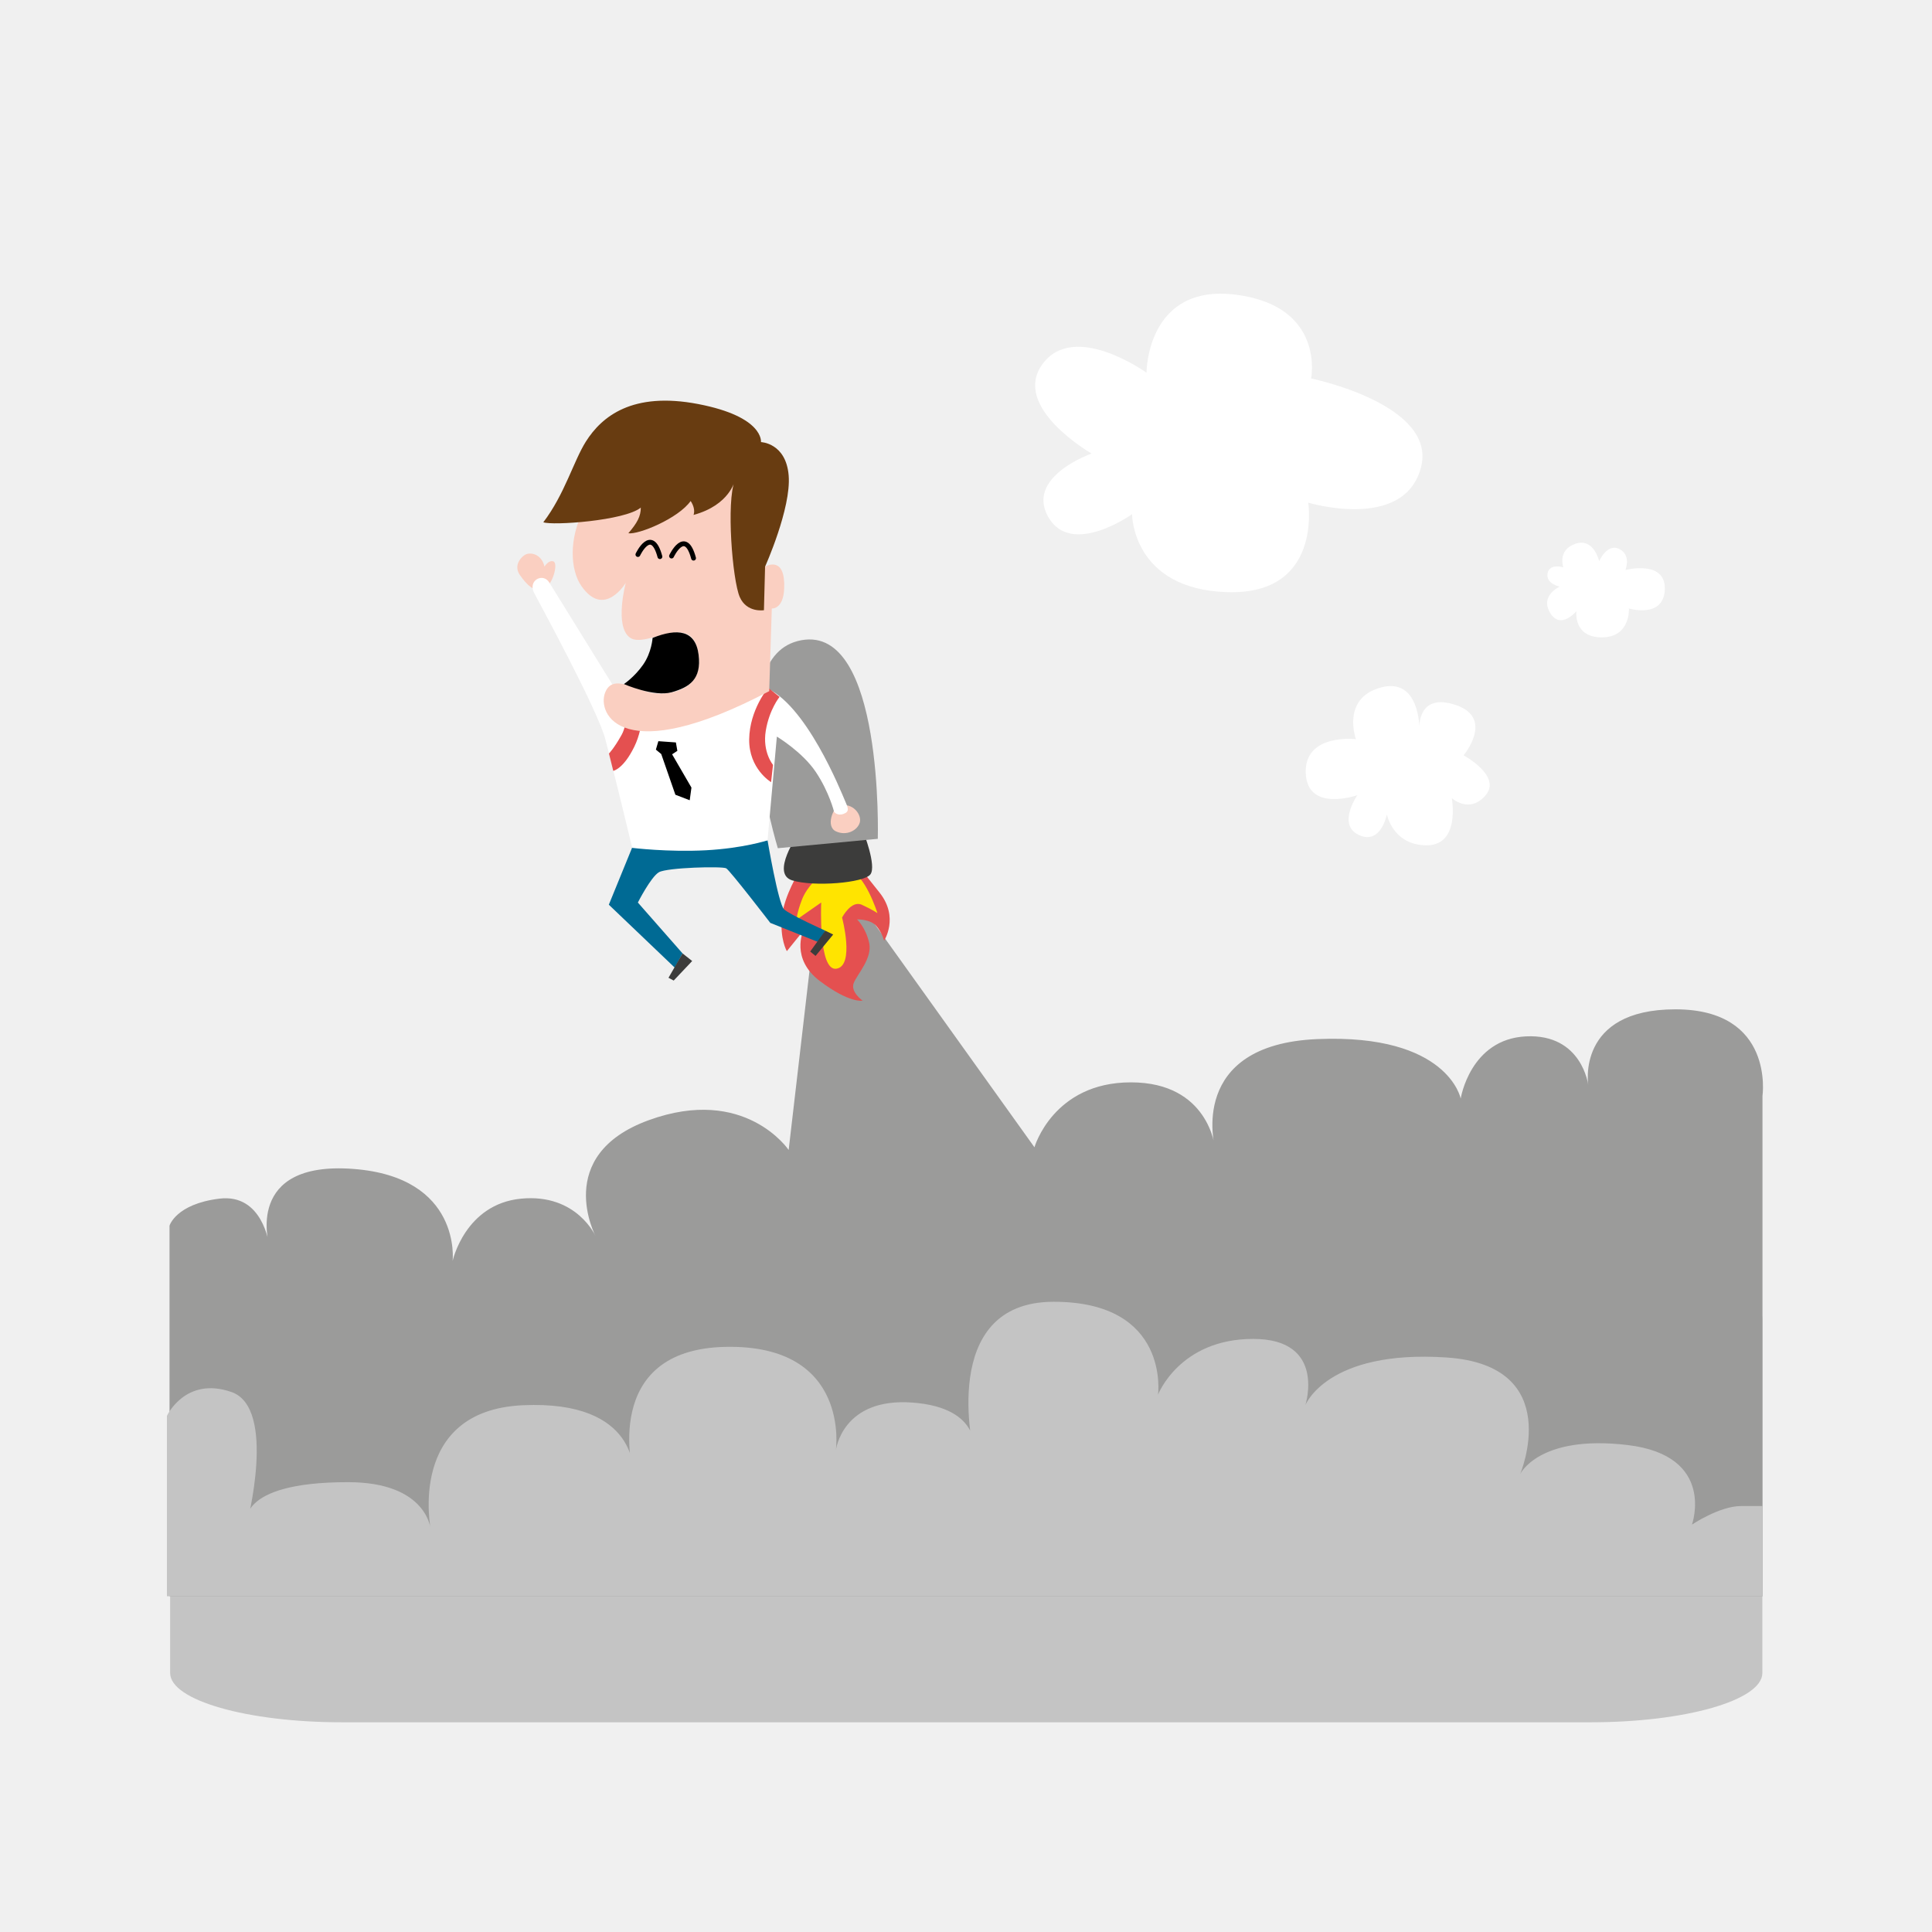
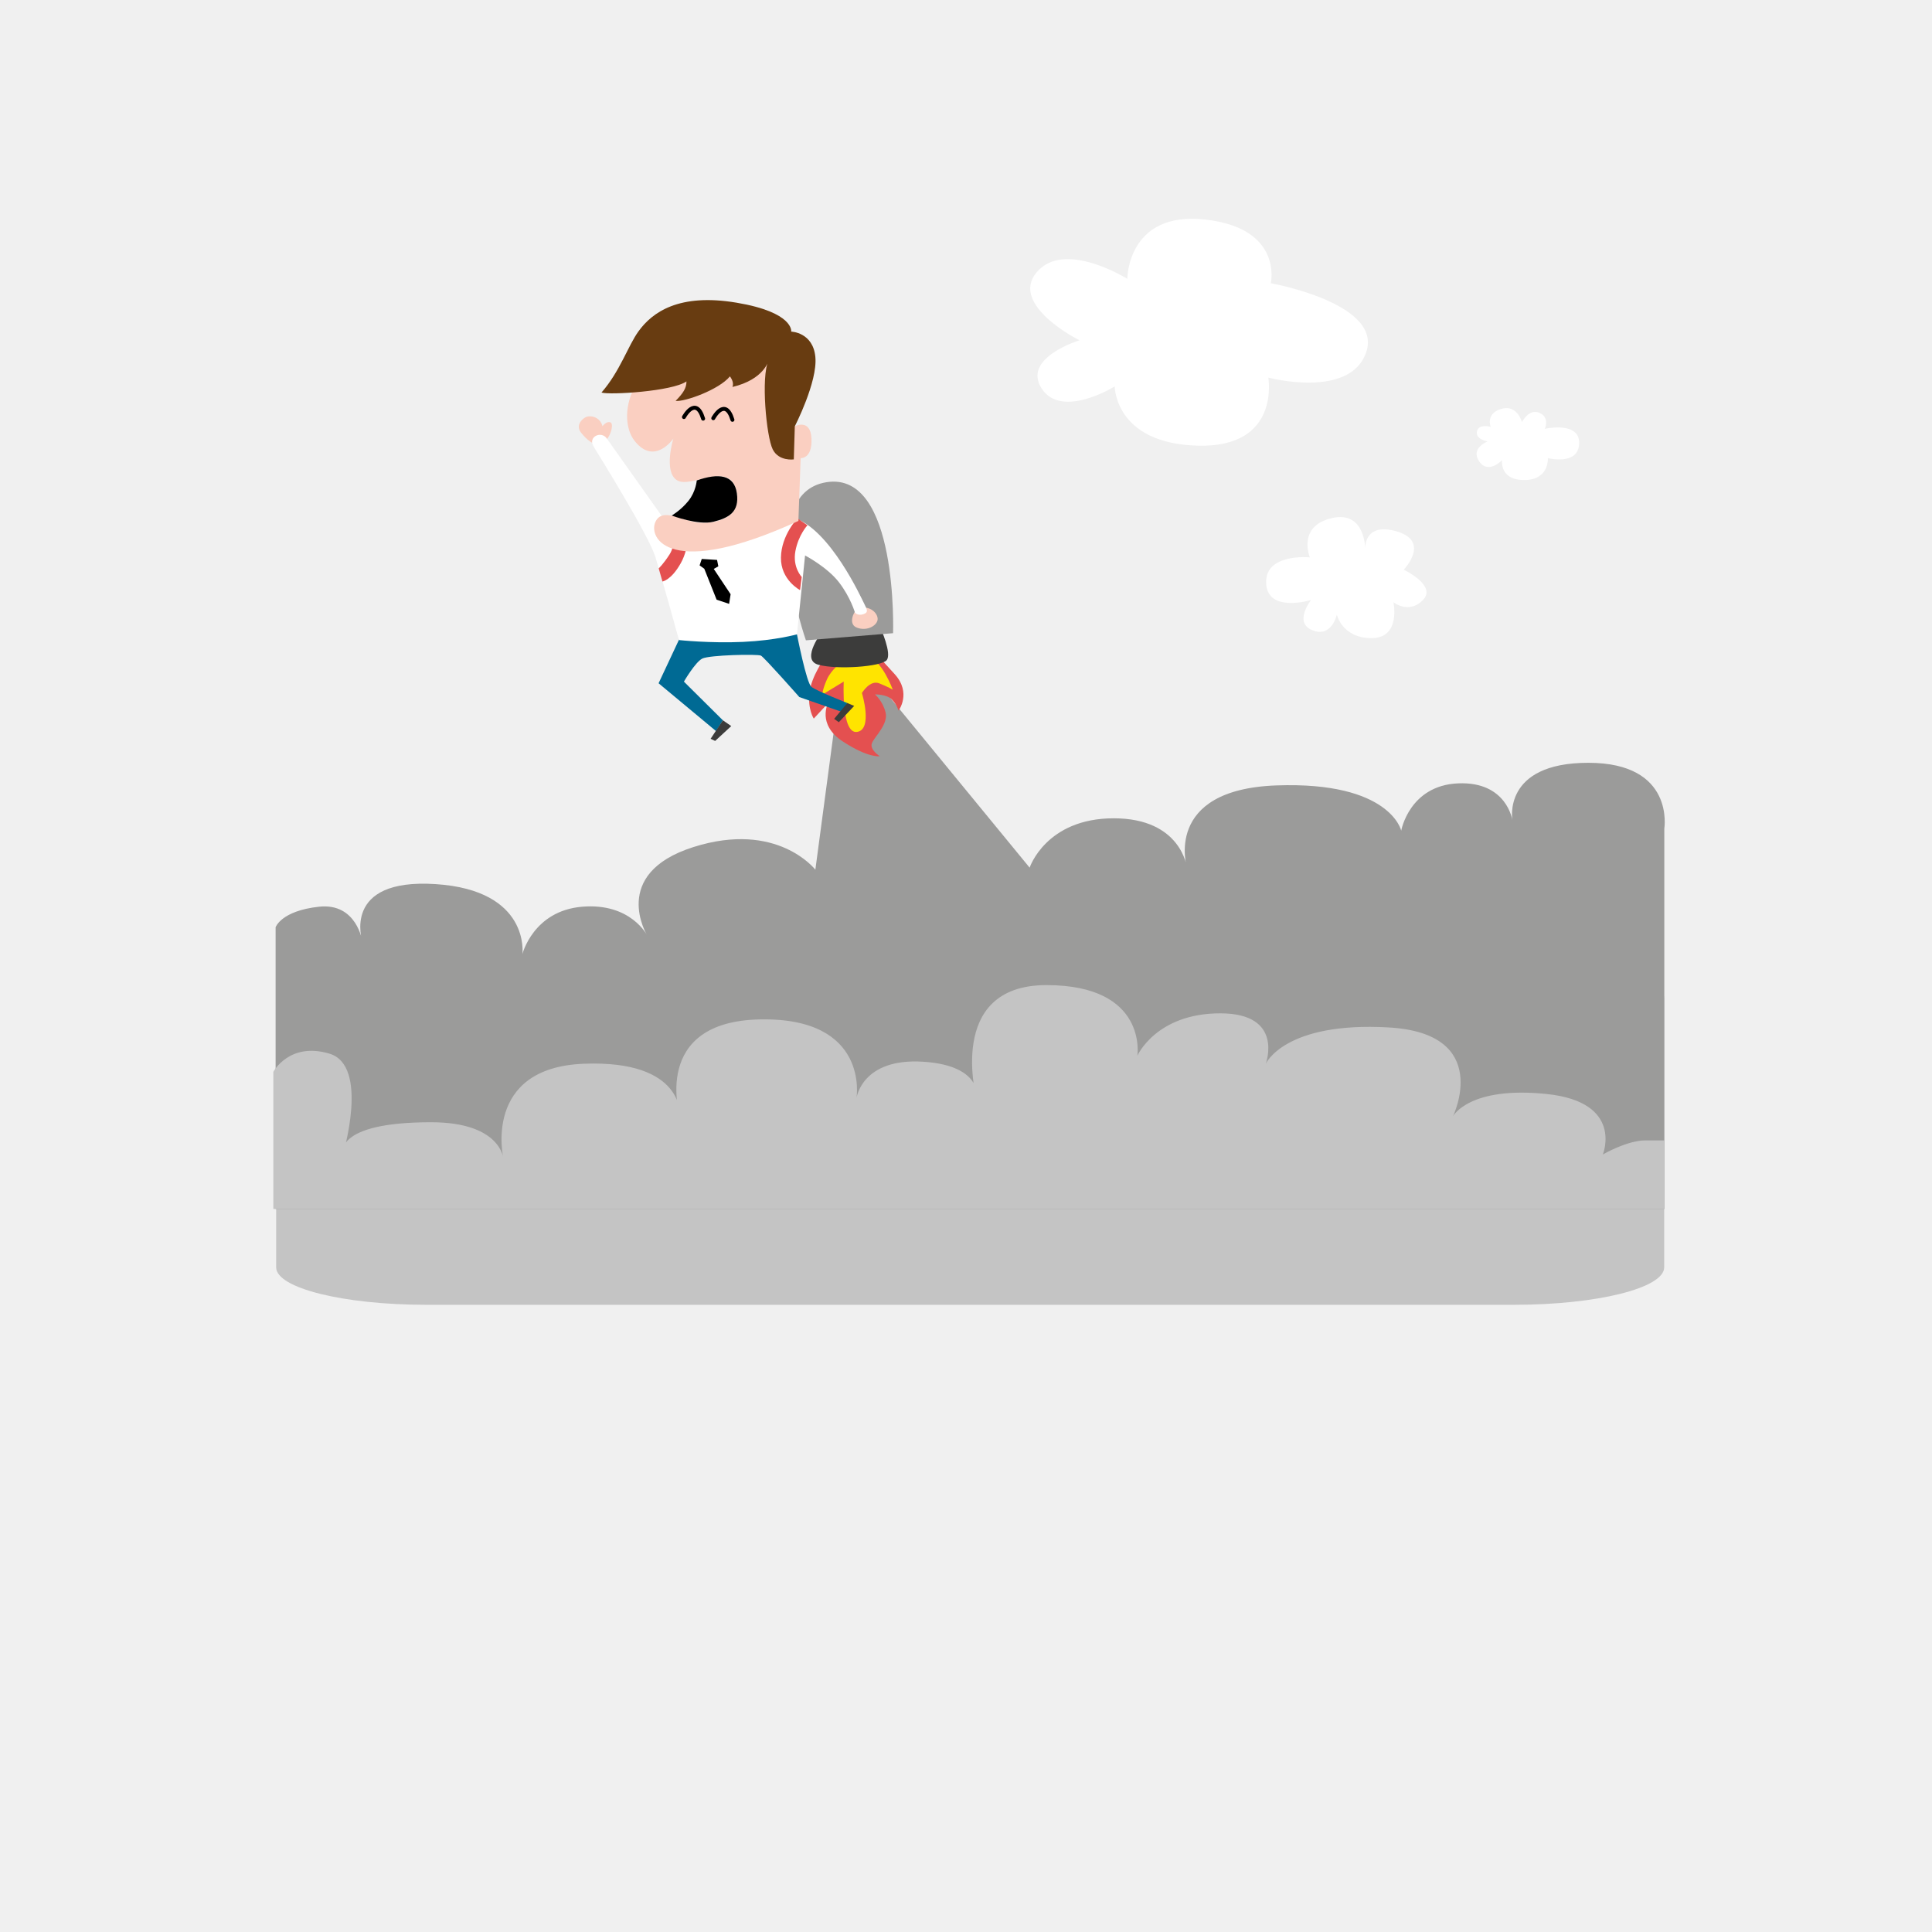
- <svg xmlns="http://www.w3.org/2000/svg" version="1.1" x="0px" y="0px" width="800px" height="800px" viewBox="0 0 800 800" enable-background="new 0 0 800 800" xml:space="preserve">
-   <g id="Background" display="none">
-     <rect x="-0.749" y="-0.832" display="inline" fill="#6AD6EA" width="801.255" height="801.255" />
-   </g>
-   <g id="Capa_3" display="none">
-     <path display="inline" fill-rule="evenodd" clip-rule="evenodd" fill="#F06162" d="M760.814,667.793   c0,41.134-34.838,74.479-77.813,74.479H116.999c-42.975,0-77.813-33.346-77.813-74.479V132.526   c0-41.134,34.838-74.479,77.813-74.479h566.001c42.975,0,77.813,33.346,77.813,74.479V667.793z" />
-     <path display="inline" fill-rule="evenodd" clip-rule="evenodd" fill="#F0E3C3" d="M729.808,645.022   c0,37.634-31.844,68.143-71.126,68.143H141.318c-39.282,0-71.126-30.508-71.126-68.143V155.296   c0-37.634,31.844-68.143,71.126-68.143h517.364c39.282,0,71.126,30.508,71.126,68.143V645.022z" />
-   </g>
-   <g id="Capa_4">
-     <path fill-rule="evenodd" clip-rule="evenodd" fill="#C4C4C4" d="M729.751,692.768c0,11.265-31.829,20.397-71.092,20.397H141.546   c-39.263,0-71.092-9.132-71.092-20.397v-146.59c0-11.265,31.829-20.397,71.092-20.397h517.113c39.263,0,71.092,9.132,71.092,20.397   V692.768z" />
-   </g>
-   <g id="Capa_5">
-     <path fill="#9B9B9A" d="M338.161,376.502l-11.595,99.675c0,0-18.036-26.879-57.974-12.319   c-39.938,14.559-21.901,48.158-21.901,48.158s-7.73-17.919-30.92-15.679c-23.19,2.24-28.343,25.759-28.343,25.759   s3.865-34.718-41.226-38.078c-45.091-3.36-34.784,31.358-34.784,31.358s-2.577-21.279-20.613-19.039   c-18.036,2.24-20.613,11.199-20.613,11.199v153.433h659.616v-207.19c0,0,5.153-35.838-36.073-35.838   c-41.226,0-36.073,31.358-36.073,31.358s-2.577-21.279-25.766-20.159c-23.19,1.12-27.055,25.759-27.055,25.759   s-5.153-26.879-59.262-24.639c-54.109,2.24-42.514,44.798-42.514,44.798s-2.577-26.879-34.784-26.879s-39.938,26.879-39.938,26.879   l-72.145-100.795L338.161,376.502z" />
-   </g>
-   <g id="Capa_6">
-     <path fill="#C4C4C4" d="M144.085,613.733c33.035,0,34.306,19.773,34.306,19.773s-10.165-49.432,38.118-51.629   c48.282-2.197,45.741,28.561,45.741,28.561s-13.976-51.629,38.118-52.728c52.094-1.099,45.741,42.841,45.741,42.841   s2.541-21.97,31.765-19.773c29.224,2.197,25.412,20.871,25.412,20.871s-15.247-62.614,33.035-62.614   c48.283,0,43.2,38.447,43.2,38.447s8.894-23.068,39.388-23.068c30.494,0,21.6,27.462,21.6,27.462s8.894-23.068,58.447-19.773   c49.553,3.295,30.494,48.334,30.494,48.334s7.624-16.477,44.471-12.083c36.847,4.394,26.682,32.955,26.682,32.955   s11.435-7.689,20.329-7.689s8.894,0,8.894,0v37.349H69.12v-74.697c0,0,7.624-16.477,26.682-9.886s6.353,54.924,6.353,54.924   S97.073,613.733,144.085,613.733z" />
-   </g>
-   <g id="Objects">
-     <path fill="#FFFFFF" d="M474.74,154.321c0,0-29.895-21.525-43.049-3.587c-13.154,17.937,20.329,37.07,20.329,37.07   s-27.504,9.566-17.937,26.308c9.566,16.741,34.679-1.196,34.679-1.196s0,31.091,39.462,32.287   c39.462,1.196,33.483-37.07,33.483-37.07s39.462,11.958,46.637-14.35s-45.441-37.07-45.441-37.07s5.979-29.895-31.091-34.679   C474.74,117.251,474.74,154.321,474.74,154.321z" />
-     <path fill="#FFFFFF" d="M647.325,234.929c0,0-5.798-1.812-6.523,2.537c-0.725,4.348,5.073,5.436,5.073,5.436   s-8.334,3.624-3.986,10.871c4.348,7.247,10.871-0.725,10.871-0.725s-1.449,10.871,10.509,10.871s11.234-11.958,11.234-11.958   s14.495,4.348,14.857-7.972c0.362-12.321-16.307-7.972-16.307-7.972s2.537-6.16-2.537-8.697c-5.073-2.537-8.335,5.073-8.335,5.073   s-2.174-9.784-9.784-7.247C644.788,227.682,647.325,234.929,647.325,234.929z" />
-     <path fill="#FFFFFF" d="M561.447,306.044c0,0-21.378-2.443-20.768,14.049c0.611,16.492,21.378,9.162,21.378,9.162   s-8.551,12.216,0.611,16.492s11.605-8.551,11.605-8.551s2.443,12.827,16.492,12.827c14.049,0,10.384-19.546,10.384-19.546   s7.33,6.719,14.049-1.222c6.719-7.941-9.162-16.492-9.162-16.492s12.827-15.27-3.054-20.768c-15.881-5.497-15.27,9.162-15.27,9.162   s0-20.768-15.881-16.492C555.274,289.123,561.447,306.044,561.447,306.044z" />
-     <g>
-       <g>
-         <path fill="#E45050" d="M331.152,360.55c0,0-6.498,10.155-7.387,19.221c-0.889,9.066,2.048,14.088,2.048,14.088l6.803-8.416     c0,0-5.41,11.546,6.92,20.826c12.33,9.28,17.656,8.083,17.656,8.083s-5.11-3.586-3.698-7.261     c1.412-3.675,7.846-10.286,6.409-16.677c-1.437-6.392-5.025-9.717-5.025-9.717s5.566-0.132,8.023,2.759     c2.458,2.891,3.176,6.087,3.176,6.087s6.281-9.59-1.788-19.828c-8.069-10.238-11.44-14.129-11.44-14.129L331.152,360.55z" />
-         <path fill="#FFE400" d="M339.393,362.744c0,0-5.173,4.176-7.346,9.829c-2.173,5.653-2.194,8.241-2.194,8.241l10.195-7.112     c0,0-1.296,28.699,6.334,27.414c7.631-1.285,2.299-21.177,2.299-21.177s3.781-7.306,8.195-5.285     c4.414,2.021,6.458,3.455,6.458,3.455s-5.288-16.631-11.767-17.499C345.088,359.742,339.393,362.744,339.393,362.744z" />
-       </g>
-       <path fill="#3C3C3B" d="M330.496,345.375c0,0-11.475,16.353-2.495,19.155c8.98,2.802,29.764,1.057,32.416-2.466    c2.651-3.523-2.94-17.675-2.94-17.675L330.496,345.375z" />
-       <path fill="#9B9B9A" d="M322.083,351.225c0,0-24.481-79.806,9.738-86.12c34.219-6.315,31.657,82.239,31.657,82.239    L322.083,351.225z" />
-     </g>
-     <path fill="#006A94" d="M263.098,347.698l-10.994,26.919l27.293,26.06l3.238-5.893l-18.508-21.062c0,0,5.367-10.59,8.715-12.547   c3.348-1.958,26.285-2.551,27.872-1.617c1.587,0.934,18.247,22.584,18.247,22.584l20.244,8.104l2.521-4.871   c0,0-14.656-6.605-17.048-8.822c-2.392-2.217-6.856-28.588-6.856-28.588L263.098,347.698z" />
-     <path fill="#FACFC1" d="M225.454,234.609c0,0,1.76-2.892,3.739-2.132c1.979,0.76-0.15,9.675-4.062,11.415   c-3.913,1.74-7.284-2.15-9.807-5.715c-2.523-3.565-0.263-6.914,1.911-8.349C219.408,228.393,224.257,229.283,225.454,234.609z" />
-     <path fill="#FACFC1" d="M347.32,333.673c-2.275,0.646-5.563,8.568-1.149,10.588c4.414,2.021,8.936-0.459,9.848-3.677   C356.931,337.367,353.146,332.019,347.32,333.673z" />
-     <path fill="#FFFFFF" d="M256.668,288.454c0,0-26.623-42.997-29.212-47.236c-2.588-4.239-9.066-0.889-6.239,4.415   c2.828,5.304,26.19,48.346,29.389,60.281c3.199,11.935,11.188,45.176,11.188,45.176s14.872,1.822,30.438,0.992   c15.567-0.83,25.589-4.116,25.589-4.116l3.858-42.962c0,0,10.546,6.324,16.114,14.628c5.568,8.304,7.592,16.543,7.592,16.543   s1.261,1.783,3.892,0.847c2.63-0.936,1.934-2.501,0.542-5.631c-1.392-3.13-16.187-40.609-33.538-46.952   c-17.351-6.344-51.633,11.95-51.633,11.95L256.668,288.454z" />
-     <path fill="#E45050" d="M318.086,284.806c0,0-7.694,9.047-7.865,21.309c-0.17,12.262,9.071,17.76,9.071,17.76l0.802-7.153   c0,0-4.458-5.282-3.004-14.131c1.454-8.849,5.714-14.025,5.714-14.025L318.086,284.806z" />
-     <path fill="#E45050" d="M258.777,290.563c0,0,1.741,8.131-1.388,13.741c-3.129,5.61-5.238,7.72-5.238,7.72l1.785,7.174   c0,0,4.152-0.675,8.694-9.96c4.541-9.285,3.169-19.22,3.169-19.22L258.777,290.563z" />
-     <path fill="#FACFC1" d="M318.507,286.197l1.081-34.226c0,0,5.558,0.561,5.133-10.624c-0.425-11.186-7.916-6.716-7.916-6.716   s10.328-50.093-33.852-47.126c-44.18,2.967-51.661,41.557-42.195,55.167c9.466,13.61,18.361-1.342,18.361-1.342   s-4.849,18.082,1.765,22.723c6.614,4.641,24.514-10.524,28.001,4.987c3.487,15.511-9.211,18.505-16.95,18.155   c-7.739-0.35-18.048-9.035-21.387-0.346C247.208,295.539,257.345,318.33,318.507,286.197z" />
-     <path fill="#683C11" d="M304.307,198.861c0,0-2.01,10.238-17.112,14.359c0.607-1.821,0-3.945-1.214-5.766   c-5.159,7.284-21.677,14.017-25.796,13.353c3.642-4.249,5.159-6.98,5.159-10.622c-6.677,5.463-36.746,7.507-40.364,6.07   c8.801-11.532,12.561-25.408,17.602-33.383c6.557-10.373,19.187-20.827,46.555-15.559c27.368,5.269,25.964,15.751,25.964,15.751   s10.377,0.314,11.471,13.856c1.094,13.542-9.768,37.711-9.768,37.711l-0.475,18.042c0,0-7.119,1.174-10.015-5.463   C303.279,240.255,300.655,207.664,304.307,198.861z" />
-     <path fill="none" stroke="#000000" stroke-width="2" stroke-linecap="round" stroke-miterlimit="10" d="M264.145,229.615   c0,0,5.66-11.996,9.111,0.877" />
-     <path fill="none" stroke="#000000" stroke-width="2" stroke-linecap="round" stroke-miterlimit="10" d="M278.074,230.244   c0,0,5.66-11.996,9.111,0.877" />
-     <path d="M270.228,264.144c0,0-0.368,6.023-3.954,11.133c-3.586,5.11-7.933,7.981-7.933,7.981s12.503,5.454,19.786,3.386   c7.283-2.068,12.413-5.287,11.149-15.505S280.575,260.01,270.228,264.144z" />
-     <polygon points="273.806,312.235 271.588,310.409 272.609,306.908 279.871,307.428 280.481,310.907 278.307,312.342    286.312,326.124 285.596,331.364 279.66,329.083  " />
-     <polygon fill="#3C3C3B" points="341.725,385.376 335.488,394.009 337.706,395.835 345.009,386.962  " />
-     <polygon fill="#3C3C3B" points="282.635,394.784 276.811,404.874 278.963,406.026 286.614,397.936  " />
-     <rect x="109.96" y="91.22" fill="none" width="555.039" height="555.039" />
-     <rect x="109.96" y="91.22" fill="none" width="555.039" height="555.039" />
-   </g>
+ <svg xmlns="http://www.w3.org/2000/svg" width="800" height="800" viewBox="0 0 800 800">
+   <path d="M689.106 524.778c0 8.564-27.747 15.506-61.974 15.506H176.326c-34.23 0-61.976-6.942-61.976-15.506V413.343c0-8.564 27.748-15.506 61.976-15.506h450.806c34.227 0 61.974 6.945 61.974 15.508V524.78z" clip-rule="evenodd" fill="#c4c4c4" fill-rule="evenodd" />
+   <path d="M347.73 284.358l-10.108 75.77s-15.724-20.433-50.54-9.364c-34.817 11.068-19.092 36.61-19.092 36.61s-6.74-13.622-26.955-11.92c-20.217 1.703-24.71 19.583-24.71 19.583s3.37-26.394-35.94-28.948c-39.308-2.556-30.323 23.837-30.323 23.837s-2.247-16.176-17.97-14.473c-15.723 1.702-17.97 8.514-17.97 8.514v116.636h575.034v-157.5s4.493-27.246-31.447-27.246-31.45 23.84-31.45 23.84-2.246-16.177-22.46-15.326c-20.218.852-23.587 19.583-23.587 19.583s-4.49-20.434-51.66-18.73c-47.173 1.702-37.063 34.054-37.063 34.054s-2.245-20.436-30.323-20.436c-28.077 0-34.816 20.434-34.816 20.434l-62.893-76.624-15.724 1.703z" fill="#9b9b9a" />
+   <path d="M178.54 464.697c28.8 0 29.907 15.03 29.907 15.03s-8.86-37.576 33.232-39.247c42.087-1.67 39.873 21.712 39.873 21.712s-12.182-39.248 33.232-40.083c45.414-.838 39.875 32.565 39.875 32.565s2.215-16.702 27.693-15.03c25.477 1.67 22.154 15.864 22.154 15.864s-13.292-47.598 28.8-47.598c42.09 0 37.66 29.227 37.66 29.227s7.754-17.537 34.338-17.537c26.583 0 18.83 20.876 18.83 20.876s7.753-17.537 50.952-15.03c43.198 2.503 26.583 36.74 26.583 36.74s6.646-12.525 38.768-9.185c32.123 3.34 23.26 25.052 23.26 25.052s9.97-5.846 17.724-5.846h7.753v28.394H113.188V443.82s6.646-12.527 23.26-7.517c16.615 5.01 5.54 41.753 5.54 41.753s-4.432-13.362 36.552-13.362z" fill="#c4c4c4" />
+   <path d="M466.796 115.46s-26.062-16.363-37.53-2.727c-11.467 13.635 17.723 28.18 17.723 28.18s-23.98 7.272-15.64 20c8.34 12.724 30.234-.91 30.234-.91s0 23.634 34.4 24.544c34.403.91 29.19-28.18 29.19-28.18s34.402 9.09 40.657-10.91c6.256-19.998-39.612-28.18-39.612-28.18s5.21-22.725-27.106-26.362c-32.318-3.635-32.318 24.545-32.318 24.545zm150.454 61.277s-5.054-1.378-5.686 1.928c-.632 3.305 4.422 4.132 4.422 4.132s-7.265 2.755-3.475 8.264c3.79 5.51 9.478-.55 9.478-.55s-1.264 8.264 9.163 8.264 9.79-9.09 9.79-9.09 12.637 3.307 12.953-6.06c.313-9.364-14.217-6.06-14.217-6.06s2.21-4.68-2.213-6.61c-4.422-1.927-7.266 3.858-7.266 3.858s-1.894-7.437-8.53-5.508c-6.633 1.928-4.42 7.437-4.42 7.437zm-74.866 54.06s-18.636-1.857-18.105 10.68c.53 12.536 18.632 6.964 18.632 6.964s-7.453 9.29.532 12.54c7.986 3.25 10.118-6.5 10.118-6.5s2.13 9.75 14.378 9.75c12.25 0 9.054-14.86 9.054-14.86s6.39 5.11 12.246-.927c5.858-6.036-7.987-12.537-7.987-12.537s11.182-11.608-2.662-15.788c-13.842-4.18-13.31 6.965-13.31 6.965s0-15.788-13.844-12.537c-14.437 3.39-9.054 16.253-9.054 16.253z" fill="#fff" />
+   <path d="M341.62 272.23s-5.665 7.72-6.44 14.612c-.776 6.893 1.785 10.71 1.785 10.71l5.93-6.397s-4.715 8.777 6.034 15.83c10.747 7.056 15.39 6.144 15.39 6.144s-4.455-2.728-3.224-5.52c1.23-2.796 6.84-7.82 5.588-12.68-1.254-4.86-4.382-7.386-4.382-7.386s4.853-.1 6.995 2.098c2.144 2.197 2.772 4.626 2.772 4.626s5.474-7.29-1.56-15.073c-7.037-7.783-9.975-10.74-9.975-10.74l-18.915 3.773z" fill="#e45050" />
+   <path d="M348.804 273.9s-4.51 3.174-6.404 7.472c-1.894 4.296-1.913 6.264-1.913 6.264l8.888-5.407s-1.13 21.816 5.522 20.84c6.65-.98 2.005-16.1 2.005-16.1s3.295-5.557 7.143-4.02c3.848 1.535 5.63 2.626 5.63 2.626s-4.61-12.643-10.258-13.303c-5.65-.66-10.613 1.622-10.613 1.622z" fill="#ffe400" />
+   <path d="M341.048 260.696s-10.005 12.43-2.176 14.56c7.828 2.13 25.948.805 28.26-1.874 2.31-2.678-2.563-13.436-2.563-13.436l-23.52.747z" fill="#3c3c3b" />
+   <path d="M333.714 265.143s-21.34-60.667 8.49-65.467c29.83-4.8 27.6 62.517 27.6 62.517l-36.088 2.95z" fill="#9b9b9a" />
+   <path d="M282.292 262.462l-9.584 20.464 23.793 19.81 2.825-4.48-16.135-16.01s4.678-8.052 7.597-9.54c2.918-1.488 22.914-1.938 24.298-1.23 1.383.71 15.907 17.17 15.907 17.17l17.65 6.16 2.198-3.702s-12.776-5.022-14.862-6.707c-2.086-1.686-5.977-21.732-5.977-21.732l-47.705-.203z" fill="#006a94" />
+   <path d="M249.475 176.494s1.535-2.2 3.26-1.622c1.725.578-.13 7.355-3.54 8.678-3.41 1.323-6.348-1.634-8.548-4.344-2.2-2.71-.23-5.256 1.665-6.348 1.895-1.09 6.122-.414 7.166 3.635zm106.24 75.306c-1.984.49-4.85 6.513-1.003 8.05 3.85 1.537 7.79-.348 8.587-2.794.79-2.446-2.508-6.51-7.587-5.253z" fill="#facfc1" />
+   <path d="M276.687 217.425s-23.21-32.685-25.466-35.908c-2.255-3.223-7.902-.676-5.44 3.356 2.47 4.032 22.833 36.752 25.623 45.824 2.79 9.074 9.753 34.343 9.753 34.343s12.965 1.385 26.535.754c13.57-.63 22.31-3.13 22.31-3.13l3.36-32.658s9.193 4.808 14.047 11.12c4.853 6.313 6.62 12.576 6.62 12.576s1.097 1.355 3.392.644c2.292-.712 1.685-1.9.47-4.28-1.213-2.38-14.11-30.87-29.24-35.693-15.123-4.825-45.01 9.084-45.01 9.084l-6.956-6.034z" fill="#fff" />
+   <path d="M330.23 214.652s-6.708 6.877-6.857 16.2c-.15 9.32 7.91 13.5 7.91 13.5l.7-5.438s-3.887-4.015-2.62-10.74c1.27-6.73 4.983-10.664 4.983-10.664l-4.113-2.858zm-51.706 4.376s1.517 6.18-1.21 10.445c-2.727 4.265-4.567 5.87-4.567 5.87l1.555 5.453s3.62-.513 7.58-7.57c3.957-7.06 2.763-14.612 2.763-14.612l-6.123.414z" fill="#e45050" />
+   <path d="M330.596 215.71l.942-26.02s4.847.43 4.475-8.072c-.368-8.504-6.898-5.106-6.898-5.106s9.004-38.08-29.51-35.823c-38.516 2.253-45.037 31.59-36.786 41.935 8.25 10.346 16.004-1.02 16.004-1.02s-4.228 13.745 1.54 17.273c5.765 3.526 21.37-8 24.408 3.79 3.04 11.79-8.03 14.067-14.776 13.8-6.746-.265-15.733-6.867-18.644-.262-2.912 6.606 5.924 23.93 59.246-.495z" fill="#facfc1" />
+   <path d="M318.217 149.317s-1.752 7.785-14.918 10.917c.527-1.384 0-3-1.06-4.384-4.495 5.538-18.895 10.656-22.486 10.15 3.175-3.23 4.5-5.305 4.5-8.074-5.823 4.153-32.036 5.707-35.19 4.615 7.67-8.765 10.95-19.313 15.345-25.375 5.716-7.886 16.726-15.833 40.585-11.83 23.858 4.007 22.634 11.976 22.634 11.976s9.047.24 10 10.534c.954 10.294-8.515 28.666-8.515 28.666l-.414 13.715s-6.206.893-8.73-4.153c-2.646-5.287-4.934-30.062-1.75-36.755z" fill="#683c11" />
+   <path stroke-miterlimit="10" d="M283.205 172.697s4.934-9.12 7.942.666m4.202-.188s4.932-9.12 7.94.667" fill="none" stroke="#000" stroke-width="1.628" stroke-linecap="round" />
+   <path d="M288.508 198.945s-.32 4.58-3.447 8.463c-3.124 3.885-6.914 6.067-6.914 6.067s10.903 4.146 17.253 2.574c6.347-1.574 10.82-4.02 9.72-11.788-1.1-7.768-7.588-8.46-16.608-5.32zm3.12 36.557l-1.934-1.387.89-2.664 6.33.398.532 2.645-1.892 1.09 6.978 10.478-.624 3.984-5.175-1.733z" />
+   <path d="M350.837 291.104l-5.437 6.562 1.933 1.386 6.367-6.745zm-51.513 7.152l-5.077 7.67 1.878.876 6.67-6.15z" fill="#3c3c3b" />
+   <path d="M148.79 67.49h483.87v421.934H148.79zm0 0h483.87v421.934H148.79z" fill="none" />
</svg>
